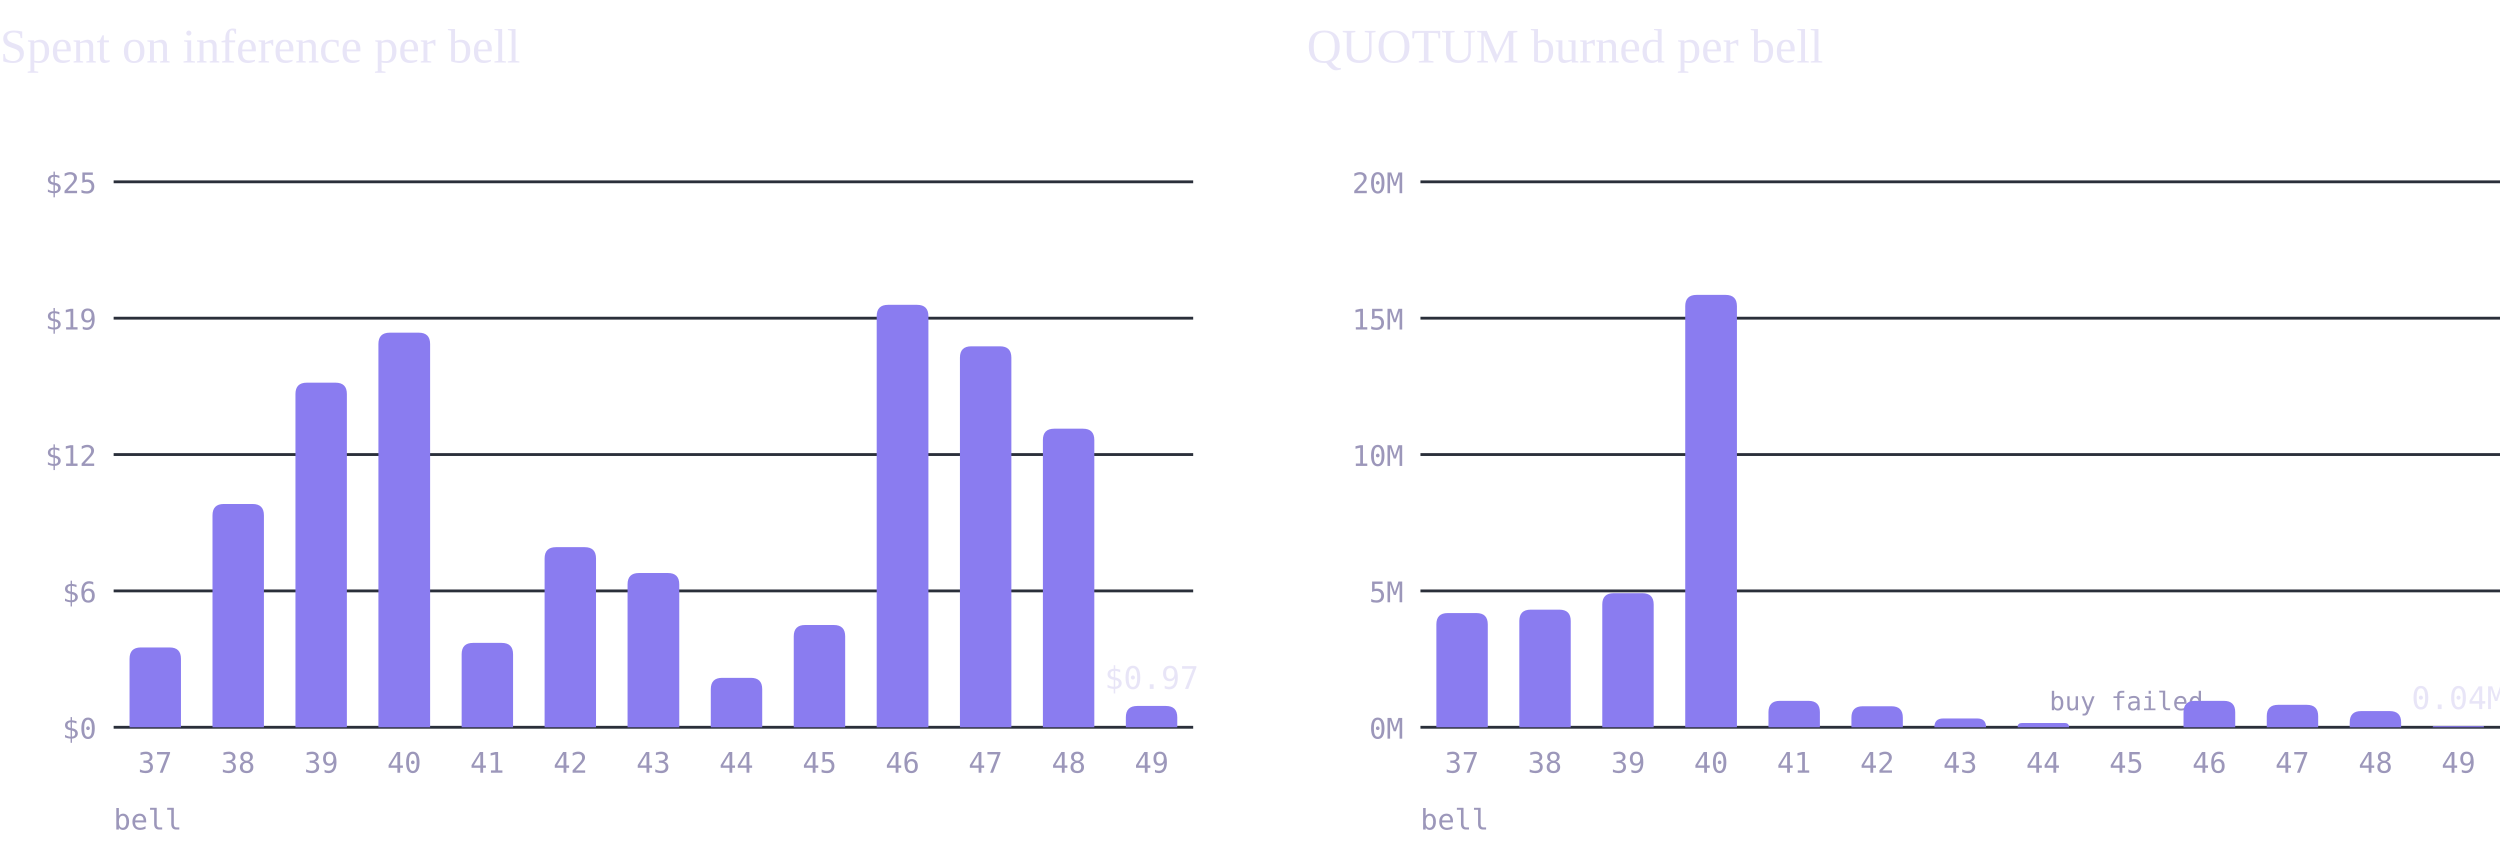
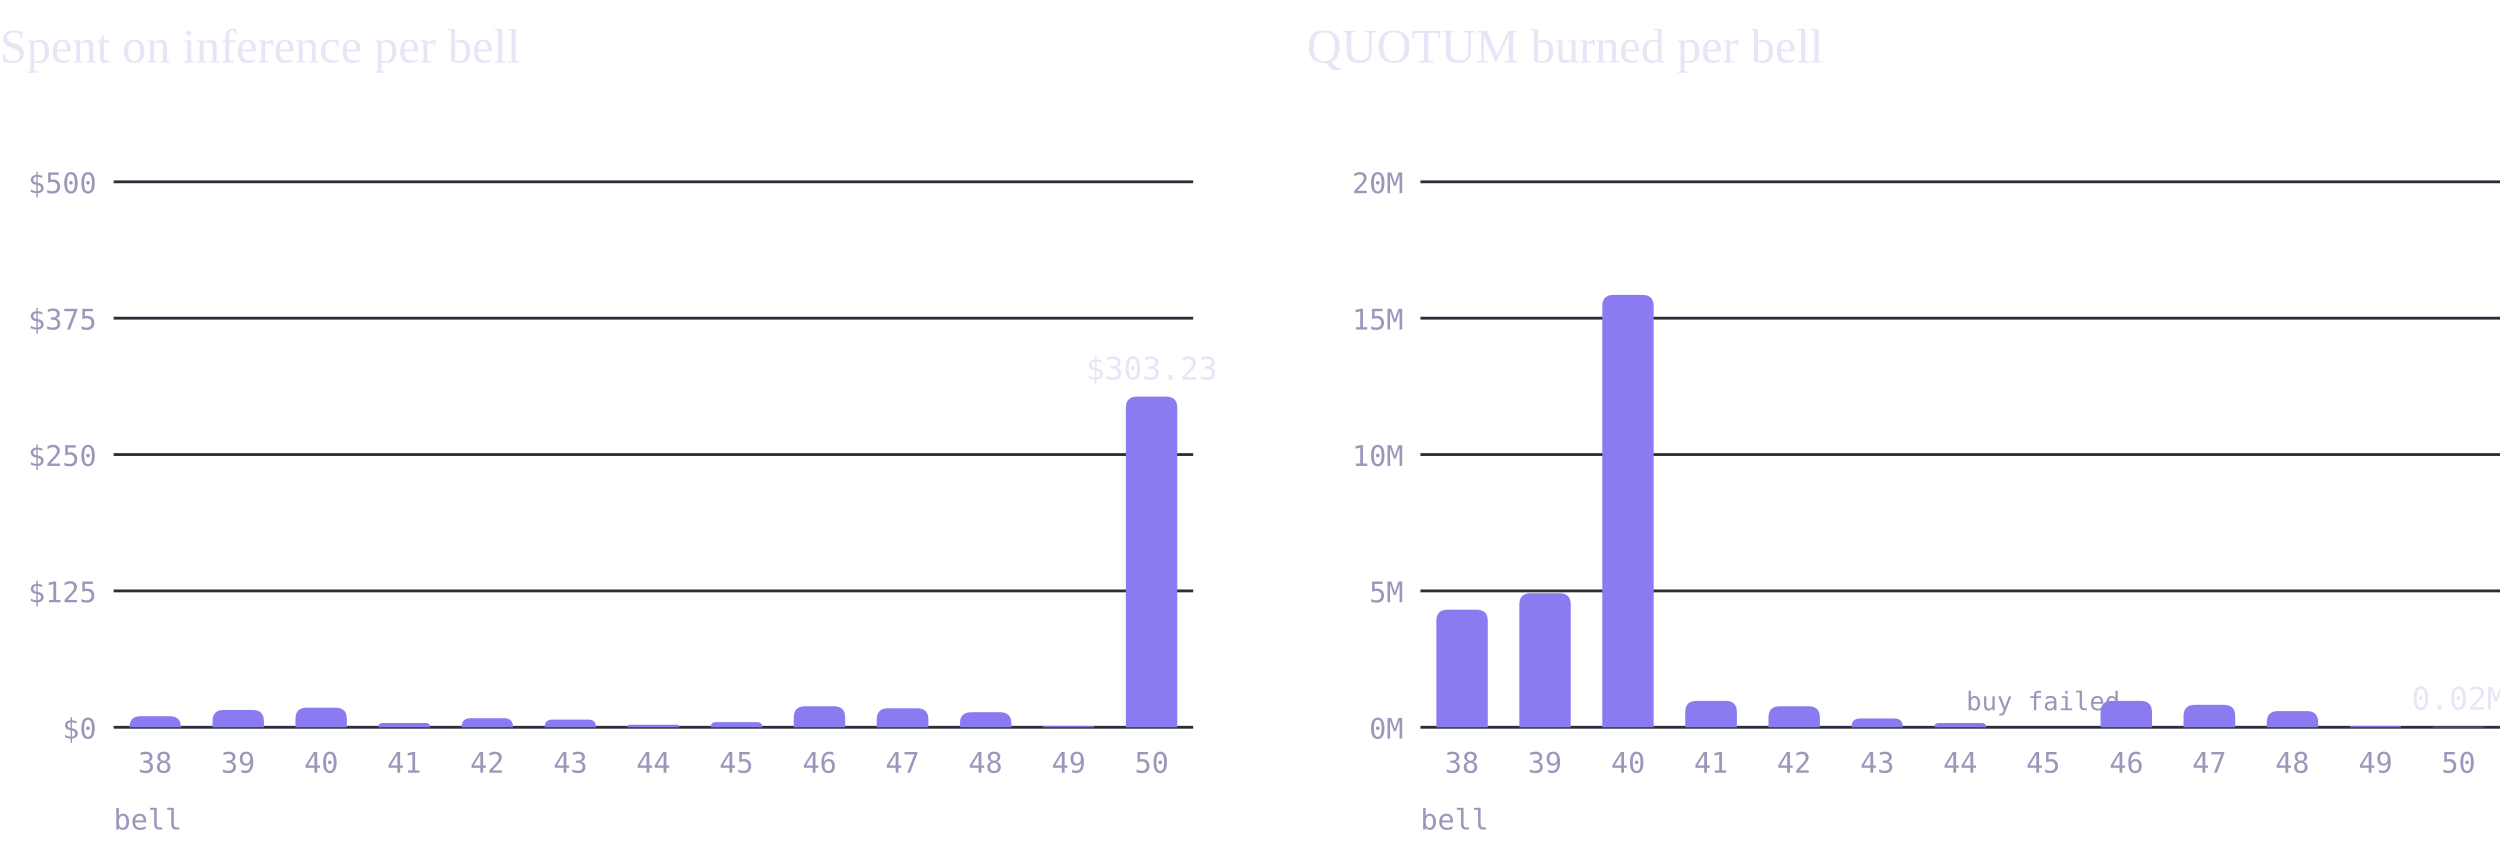
- <svg xmlns="http://www.w3.org/2000/svg" viewBox="0 0 880 300" width="880" height="300" role="img" aria-label="quotum bells 1 to 49: inference spent and QUOTUM burned per bell">
+ <svg xmlns="http://www.w3.org/2000/svg" viewBox="0 0 880 300" width="880" height="300" role="img" aria-label="quotum bells 1 to 50: inference spent and QUOTUM burned per bell">
  <text x="0" y="22" font-family="Georgia,'Times New Roman',serif" font-size="17" fill="#e8e5f7">Spent on inference per bell</text>
  <line x1="40" x2="420" y1="256.0" y2="256.0" stroke="#2a2f3a" stroke-width="1" />
  <text x="34" y="260.0" text-anchor="end" font-family="ui-monospace,SFMono-Regular,Menlo,monospace" font-size="10" fill="#9c97ba">$0</text>
  <line x1="40" x2="420" y1="208.0" y2="208.0" stroke="#2a2f3a" stroke-width="1" />
-   <text x="34" y="212.0" text-anchor="end" font-family="ui-monospace,SFMono-Regular,Menlo,monospace" font-size="10" fill="#9c97ba">$6</text>
+   <text x="34" y="212.0" text-anchor="end" font-family="ui-monospace,SFMono-Regular,Menlo,monospace" font-size="10" fill="#9c97ba">$125</text>
  <line x1="40" x2="420" y1="160.0" y2="160.0" stroke="#2a2f3a" stroke-width="1" />
-   <text x="34" y="164.0" text-anchor="end" font-family="ui-monospace,SFMono-Regular,Menlo,monospace" font-size="10" fill="#9c97ba">$12</text>
+   <text x="34" y="164.0" text-anchor="end" font-family="ui-monospace,SFMono-Regular,Menlo,monospace" font-size="10" fill="#9c97ba">$250</text>
  <line x1="40" x2="420" y1="112.0" y2="112.0" stroke="#2a2f3a" stroke-width="1" />
-   <text x="34" y="116.0" text-anchor="end" font-family="ui-monospace,SFMono-Regular,Menlo,monospace" font-size="10" fill="#9c97ba">$19</text>
+   <text x="34" y="116.0" text-anchor="end" font-family="ui-monospace,SFMono-Regular,Menlo,monospace" font-size="10" fill="#9c97ba">$375</text>
  <line x1="40" x2="420" y1="64.0" y2="64.0" stroke="#2a2f3a" stroke-width="1" />
-   <text x="34" y="68.0" text-anchor="end" font-family="ui-monospace,SFMono-Regular,Menlo,monospace" font-size="10" fill="#9c97ba">$25</text>
-   <path d="M45.6,256.0 V231.9 Q45.6,227.9 49.6,227.9 H59.7 Q63.7,227.9 63.7,231.9 V256.0 Z" fill="#8a7cf0" />
-   <text x="54.6" y="272" text-anchor="middle" font-family="ui-monospace,SFMono-Regular,Menlo,monospace" font-size="10" fill="#9c97ba">37</text>
-   <path d="M74.8,256.0 V181.4 Q74.8,177.4 78.8,177.4 H88.9 Q92.9,177.4 92.9,181.4 V256.0 Z" fill="#8a7cf0" />
-   <text x="83.8" y="272" text-anchor="middle" font-family="ui-monospace,SFMono-Regular,Menlo,monospace" font-size="10" fill="#9c97ba">38</text>
-   <path d="M104.0,256.0 V138.7 Q104.0,134.7 108.0,134.7 H118.1 Q122.1,134.7 122.1,138.7 V256.0 Z" fill="#8a7cf0" />
-   <text x="113.1" y="272" text-anchor="middle" font-family="ui-monospace,SFMono-Regular,Menlo,monospace" font-size="10" fill="#9c97ba">39</text>
-   <path d="M133.2,256.0 V121.1 Q133.2,117.1 137.2,117.1 H147.4 Q151.4,117.1 151.4,121.1 V256.0 Z" fill="#8a7cf0" />
-   <text x="142.3" y="272" text-anchor="middle" font-family="ui-monospace,SFMono-Regular,Menlo,monospace" font-size="10" fill="#9c97ba">40</text>
-   <path d="M162.5,256.0 V230.3 Q162.5,226.3 166.5,226.3 H176.6 Q180.6,226.3 180.6,230.3 V256.0 Z" fill="#8a7cf0" />
-   <text x="171.5" y="272" text-anchor="middle" font-family="ui-monospace,SFMono-Regular,Menlo,monospace" font-size="10" fill="#9c97ba">41</text>
-   <path d="M191.7,256.0 V196.6 Q191.7,192.6 195.7,192.6 H205.8 Q209.8,192.6 209.8,196.6 V256.0 Z" fill="#8a7cf0" />
-   <text x="200.8" y="272" text-anchor="middle" font-family="ui-monospace,SFMono-Regular,Menlo,monospace" font-size="10" fill="#9c97ba">42</text>
-   <path d="M220.9,256.0 V205.7 Q220.9,201.7 224.9,201.7 H235.1 Q239.1,201.7 239.1,205.7 V256.0 Z" fill="#8a7cf0" />
-   <text x="230.0" y="272" text-anchor="middle" font-family="ui-monospace,SFMono-Regular,Menlo,monospace" font-size="10" fill="#9c97ba">43</text>
-   <path d="M250.2,256.0 V242.6 Q250.2,238.6 254.2,238.6 H264.3 Q268.3,238.6 268.3,242.6 V256.0 Z" fill="#8a7cf0" />
-   <text x="259.2" y="272" text-anchor="middle" font-family="ui-monospace,SFMono-Regular,Menlo,monospace" font-size="10" fill="#9c97ba">44</text>
-   <path d="M279.4,256.0 V224.0 Q279.4,220.0 283.4,220.0 H293.5 Q297.5,220.0 297.5,224.0 V256.0 Z" fill="#8a7cf0" />
-   <text x="288.5" y="272" text-anchor="middle" font-family="ui-monospace,SFMono-Regular,Menlo,monospace" font-size="10" fill="#9c97ba">45</text>
-   <path d="M308.6,256.0 V111.3 Q308.6,107.3 312.6,107.3 H322.8 Q326.8,107.3 326.8,111.3 V256.0 Z" fill="#8a7cf0" />
-   <text x="317.7" y="272" text-anchor="middle" font-family="ui-monospace,SFMono-Regular,Menlo,monospace" font-size="10" fill="#9c97ba">46</text>
-   <path d="M337.9,256.0 V125.9 Q337.9,121.9 341.9,121.9 H352.0 Q356.0,121.9 356.0,125.9 V256.0 Z" fill="#8a7cf0" />
-   <text x="346.9" y="272" text-anchor="middle" font-family="ui-monospace,SFMono-Regular,Menlo,monospace" font-size="10" fill="#9c97ba">47</text>
-   <path d="M367.1,256.0 V154.9 Q367.1,150.9 371.1,150.9 H381.2 Q385.2,150.9 385.2,154.9 V256.0 Z" fill="#8a7cf0" />
-   <text x="376.2" y="272" text-anchor="middle" font-family="ui-monospace,SFMono-Regular,Menlo,monospace" font-size="10" fill="#9c97ba">48</text>
-   <path d="M396.3,256.0 V252.5 Q396.3,248.5 400.3,248.5 H410.4 Q414.4,248.5 414.4,252.5 V256.0 Z" fill="#8a7cf0" />
-   <text x="405.4" y="272" text-anchor="middle" font-family="ui-monospace,SFMono-Regular,Menlo,monospace" font-size="10" fill="#9c97ba">49</text>
-   <text x="405.4" y="242.5" text-anchor="middle" font-family="ui-monospace,SFMono-Regular,Menlo,monospace" font-size="11" fill="#e8e5f7">$0.97</text>
+   <text x="34" y="68.0" text-anchor="end" font-family="ui-monospace,SFMono-Regular,Menlo,monospace" font-size="10" fill="#9c97ba">$500</text>
+   <path d="M45.6,256.0 V256.0 Q45.6,252.1 49.5,252.1 H59.7 Q63.7,252.1 63.7,256.0 V256.0 Z" fill="#8a7cf0" />
+   <text x="54.6" y="272" text-anchor="middle" font-family="ui-monospace,SFMono-Regular,Menlo,monospace" font-size="10" fill="#9c97ba">38</text>
+   <path d="M74.8,256.0 V253.9 Q74.8,249.9 78.8,249.9 H88.9 Q92.9,249.9 92.9,253.9 V256.0 Z" fill="#8a7cf0" />
+   <text x="83.8" y="272" text-anchor="middle" font-family="ui-monospace,SFMono-Regular,Menlo,monospace" font-size="10" fill="#9c97ba">39</text>
+   <path d="M104.0,256.0 V253.1 Q104.0,249.1 108.0,249.1 H118.1 Q122.1,249.1 122.1,253.1 V256.0 Z" fill="#8a7cf0" />
+   <text x="113.1" y="272" text-anchor="middle" font-family="ui-monospace,SFMono-Regular,Menlo,monospace" font-size="10" fill="#9c97ba">40</text>
+   <path d="M133.2,256.0 V256.0 Q133.2,254.5 134.7,254.5 H149.9 Q151.4,254.5 151.4,256.0 V256.0 Z" fill="#8a7cf0" />
+   <text x="142.3" y="272" text-anchor="middle" font-family="ui-monospace,SFMono-Regular,Menlo,monospace" font-size="10" fill="#9c97ba">41</text>
+   <path d="M162.5,256.0 V256.0 Q162.5,252.8 165.6,252.8 H177.4 Q180.6,252.8 180.6,256.0 V256.0 Z" fill="#8a7cf0" />
+   <text x="171.5" y="272" text-anchor="middle" font-family="ui-monospace,SFMono-Regular,Menlo,monospace" font-size="10" fill="#9c97ba">42</text>
+   <path d="M191.7,256.0 V256.0 Q191.7,253.3 194.4,253.3 H207.1 Q209.8,253.3 209.8,256.0 V256.0 Z" fill="#8a7cf0" />
+   <text x="200.8" y="272" text-anchor="middle" font-family="ui-monospace,SFMono-Regular,Menlo,monospace" font-size="10" fill="#9c97ba">43</text>
+   <path d="M220.9,256.0 V256.0 Q220.9,255.1 221.8,255.1 H238.2 Q239.1,255.1 239.1,256.0 V256.0 Z" fill="#8a7cf0" />
+   <text x="230.0" y="272" text-anchor="middle" font-family="ui-monospace,SFMono-Regular,Menlo,monospace" font-size="10" fill="#9c97ba">44</text>
+   <path d="M250.2,256.0 V256.0 Q250.2,254.2 252.0,254.2 H266.5 Q268.3,254.2 268.3,256.0 V256.0 Z" fill="#8a7cf0" />
+   <text x="259.2" y="272" text-anchor="middle" font-family="ui-monospace,SFMono-Regular,Menlo,monospace" font-size="10" fill="#9c97ba">45</text>
+   <path d="M279.4,256.0 V252.6 Q279.4,248.6 283.4,248.6 H293.5 Q297.5,248.6 297.5,252.6 V256.0 Z" fill="#8a7cf0" />
+   <text x="288.5" y="272" text-anchor="middle" font-family="ui-monospace,SFMono-Regular,Menlo,monospace" font-size="10" fill="#9c97ba">46</text>
+   <path d="M308.6,256.0 V253.3 Q308.6,249.3 312.6,249.3 H322.8 Q326.8,249.3 326.8,253.3 V256.0 Z" fill="#8a7cf0" />
+   <text x="317.7" y="272" text-anchor="middle" font-family="ui-monospace,SFMono-Regular,Menlo,monospace" font-size="10" fill="#9c97ba">47</text>
+   <path d="M337.9,256.0 V254.7 Q337.9,250.7 341.9,250.7 H352.0 Q356.0,250.7 356.0,254.7 V256.0 Z" fill="#8a7cf0" />
+   <text x="346.9" y="272" text-anchor="middle" font-family="ui-monospace,SFMono-Regular,Menlo,monospace" font-size="10" fill="#9c97ba">48</text>
+   <path d="M367.1,256.0 V256.0 Q367.1,255.6 367.5,255.6 H384.8 Q385.2,255.6 385.2,256.0 V256.0 Z" fill="#8a7cf0" />
+   <text x="376.2" y="272" text-anchor="middle" font-family="ui-monospace,SFMono-Regular,Menlo,monospace" font-size="10" fill="#9c97ba">49</text>
+   <path d="M396.3,256.0 V143.6 Q396.3,139.6 400.3,139.6 H410.4 Q414.4,139.6 414.4,143.6 V256.0 Z" fill="#8a7cf0" />
+   <text x="405.4" y="272" text-anchor="middle" font-family="ui-monospace,SFMono-Regular,Menlo,monospace" font-size="10" fill="#9c97ba">50</text>
+   <text x="405.4" y="133.6" text-anchor="middle" font-family="ui-monospace,SFMono-Regular,Menlo,monospace" font-size="11" fill="#e8e5f7">$303.23</text>
  <text x="40" y="292" font-family="ui-monospace,SFMono-Regular,Menlo,monospace" font-size="10" fill="#9c97ba">bell</text>
  <text x="460" y="22" font-family="Georgia,'Times New Roman',serif" font-size="17" fill="#e8e5f7">QUOTUM burned per bell</text>
  <line x1="500" x2="880" y1="256.0" y2="256.0" stroke="#2a2f3a" stroke-width="1" />
  <text x="494" y="260.0" text-anchor="end" font-family="ui-monospace,SFMono-Regular,Menlo,monospace" font-size="10" fill="#9c97ba">0M</text>
  <line x1="500" x2="880" y1="208.0" y2="208.0" stroke="#2a2f3a" stroke-width="1" />
  <text x="494" y="212.0" text-anchor="end" font-family="ui-monospace,SFMono-Regular,Menlo,monospace" font-size="10" fill="#9c97ba">5M</text>
  <line x1="500" x2="880" y1="160.0" y2="160.0" stroke="#2a2f3a" stroke-width="1" />
  <text x="494" y="164.0" text-anchor="end" font-family="ui-monospace,SFMono-Regular,Menlo,monospace" font-size="10" fill="#9c97ba">10M</text>
  <line x1="500" x2="880" y1="112.0" y2="112.0" stroke="#2a2f3a" stroke-width="1" />
  <text x="494" y="116.0" text-anchor="end" font-family="ui-monospace,SFMono-Regular,Menlo,monospace" font-size="10" fill="#9c97ba">15M</text>
  <line x1="500" x2="880" y1="64.0" y2="64.0" stroke="#2a2f3a" stroke-width="1" />
  <text x="494" y="68.0" text-anchor="end" font-family="ui-monospace,SFMono-Regular,Menlo,monospace" font-size="10" fill="#9c97ba">20M</text>
-   <path d="M505.6,256.0 V219.8 Q505.6,215.8 509.6,215.8 H519.7 Q523.7,215.8 523.7,219.8 V256.0 Z" fill="#8a7cf0" />
-   <text x="514.6" y="272" text-anchor="middle" font-family="ui-monospace,SFMono-Regular,Menlo,monospace" font-size="10" fill="#9c97ba">37</text>
-   <path d="M534.8,256.0 V218.6 Q534.8,214.6 538.8,214.6 H548.9 Q552.9,214.6 552.9,218.6 V256.0 Z" fill="#8a7cf0" />
-   <text x="543.8" y="272" text-anchor="middle" font-family="ui-monospace,SFMono-Regular,Menlo,monospace" font-size="10" fill="#9c97ba">38</text>
-   <path d="M564.0,256.0 V212.8 Q564.0,208.8 568.0,208.8 H578.1 Q582.1,208.8 582.1,212.8 V256.0 Z" fill="#8a7cf0" />
-   <text x="573.1" y="272" text-anchor="middle" font-family="ui-monospace,SFMono-Regular,Menlo,monospace" font-size="10" fill="#9c97ba">39</text>
-   <path d="M593.2,256.0 V107.8 Q593.2,103.8 597.2,103.8 H607.4 Q611.4,103.8 611.4,107.8 V256.0 Z" fill="#8a7cf0" />
-   <text x="602.3" y="272" text-anchor="middle" font-family="ui-monospace,SFMono-Regular,Menlo,monospace" font-size="10" fill="#9c97ba">40</text>
-   <path d="M622.5,256.0 V250.7 Q622.5,246.7 626.5,246.7 H636.6 Q640.6,246.7 640.6,250.7 V256.0 Z" fill="#8a7cf0" />
-   <text x="631.5" y="272" text-anchor="middle" font-family="ui-monospace,SFMono-Regular,Menlo,monospace" font-size="10" fill="#9c97ba">41</text>
-   <path d="M651.7,256.0 V252.6 Q651.7,248.6 655.7,248.6 H665.8 Q669.8,248.6 669.8,252.6 V256.0 Z" fill="#8a7cf0" />
-   <text x="660.8" y="272" text-anchor="middle" font-family="ui-monospace,SFMono-Regular,Menlo,monospace" font-size="10" fill="#9c97ba">42</text>
-   <path d="M680.9,256.0 V256.0 Q680.9,252.9 684.0,252.9 H696.0 Q699.1,252.9 699.1,256.0 V256.0 Z" fill="#8a7cf0" />
-   <text x="690.0" y="272" text-anchor="middle" font-family="ui-monospace,SFMono-Regular,Menlo,monospace" font-size="10" fill="#9c97ba">43</text>
-   <path d="M710.2,256.0 V256.0 Q710.2,254.5 711.7,254.5 H726.8 Q728.3,254.5 728.3,256.0 V256.0 Z" fill="#8a7cf0" />
-   <text x="719.2" y="272" text-anchor="middle" font-family="ui-monospace,SFMono-Regular,Menlo,monospace" font-size="10" fill="#9c97ba">44</text>
-   <text x="748.5" y="272" text-anchor="middle" font-family="ui-monospace,SFMono-Regular,Menlo,monospace" font-size="10" fill="#9c97ba">45</text>
-   <text x="748.5" y="250" text-anchor="middle" font-family="ui-monospace,SFMono-Regular,Menlo,monospace" font-size="9" fill="#9c97ba">buy failed</text>
-   <path d="M768.6,256.0 V250.7 Q768.6,246.7 772.6,246.7 H782.8 Q786.8,246.7 786.8,250.7 V256.0 Z" fill="#8a7cf0" />
-   <text x="777.7" y="272" text-anchor="middle" font-family="ui-monospace,SFMono-Regular,Menlo,monospace" font-size="10" fill="#9c97ba">46</text>
-   <path d="M797.9,256.0 V252.1 Q797.9,248.1 801.9,248.1 H812.0 Q816.0,248.1 816.0,252.1 V256.0 Z" fill="#8a7cf0" />
-   <text x="806.9" y="272" text-anchor="middle" font-family="ui-monospace,SFMono-Regular,Menlo,monospace" font-size="10" fill="#9c97ba">47</text>
-   <path d="M827.1,256.0 V254.3 Q827.1,250.3 831.1,250.3 H841.2 Q845.2,250.3 845.2,254.3 V256.0 Z" fill="#8a7cf0" />
-   <text x="836.2" y="272" text-anchor="middle" font-family="ui-monospace,SFMono-Regular,Menlo,monospace" font-size="10" fill="#9c97ba">48</text>
-   <path d="M856.3,256.0 V256.0 Q856.3,255.6 856.7,255.6 H874.1 Q874.4,255.6 874.4,256.0 V256.0 Z" fill="#8a7cf0" />
-   <text x="865.4" y="272" text-anchor="middle" font-family="ui-monospace,SFMono-Regular,Menlo,monospace" font-size="10" fill="#9c97ba">49</text>
-   <text x="865.4" y="249.6" text-anchor="middle" font-family="ui-monospace,SFMono-Regular,Menlo,monospace" font-size="11" fill="#e8e5f7">0.04M</text>
+   <path d="M505.6,256.0 V218.6 Q505.6,214.6 509.6,214.6 H519.7 Q523.7,214.6 523.7,218.6 V256.0 Z" fill="#8a7cf0" />
+   <text x="514.6" y="272" text-anchor="middle" font-family="ui-monospace,SFMono-Regular,Menlo,monospace" font-size="10" fill="#9c97ba">38</text>
+   <path d="M534.8,256.0 V212.8 Q534.8,208.8 538.8,208.8 H548.9 Q552.9,208.8 552.9,212.8 V256.0 Z" fill="#8a7cf0" />
+   <text x="543.8" y="272" text-anchor="middle" font-family="ui-monospace,SFMono-Regular,Menlo,monospace" font-size="10" fill="#9c97ba">39</text>
+   <path d="M564.0,256.0 V107.8 Q564.0,103.8 568.0,103.8 H578.1 Q582.1,103.8 582.1,107.8 V256.0 Z" fill="#8a7cf0" />
+   <text x="573.1" y="272" text-anchor="middle" font-family="ui-monospace,SFMono-Regular,Menlo,monospace" font-size="10" fill="#9c97ba">40</text>
+   <path d="M593.2,256.0 V250.7 Q593.2,246.7 597.2,246.7 H607.4 Q611.4,246.7 611.4,250.7 V256.0 Z" fill="#8a7cf0" />
+   <text x="602.3" y="272" text-anchor="middle" font-family="ui-monospace,SFMono-Regular,Menlo,monospace" font-size="10" fill="#9c97ba">41</text>
+   <path d="M622.5,256.0 V252.6 Q622.5,248.6 626.5,248.6 H636.6 Q640.6,248.6 640.6,252.6 V256.0 Z" fill="#8a7cf0" />
+   <text x="631.5" y="272" text-anchor="middle" font-family="ui-monospace,SFMono-Regular,Menlo,monospace" font-size="10" fill="#9c97ba">42</text>
+   <path d="M651.7,256.0 V256.0 Q651.7,252.9 654.8,252.9 H666.8 Q669.8,252.9 669.8,256.0 V256.0 Z" fill="#8a7cf0" />
+   <text x="660.8" y="272" text-anchor="middle" font-family="ui-monospace,SFMono-Regular,Menlo,monospace" font-size="10" fill="#9c97ba">43</text>
+   <path d="M680.9,256.0 V256.0 Q680.9,254.5 682.4,254.5 H697.6 Q699.1,254.5 699.1,256.0 V256.0 Z" fill="#8a7cf0" />
+   <text x="690.0" y="272" text-anchor="middle" font-family="ui-monospace,SFMono-Regular,Menlo,monospace" font-size="10" fill="#9c97ba">44</text>
+   <text x="719.2" y="272" text-anchor="middle" font-family="ui-monospace,SFMono-Regular,Menlo,monospace" font-size="10" fill="#9c97ba">45</text>
+   <text x="719.2" y="250" text-anchor="middle" font-family="ui-monospace,SFMono-Regular,Menlo,monospace" font-size="9" fill="#9c97ba">buy failed</text>
+   <path d="M739.4,256.0 V250.7 Q739.4,246.7 743.4,246.7 H753.5 Q757.5,246.7 757.5,250.7 V256.0 Z" fill="#8a7cf0" />
+   <text x="748.5" y="272" text-anchor="middle" font-family="ui-monospace,SFMono-Regular,Menlo,monospace" font-size="10" fill="#9c97ba">46</text>
+   <path d="M768.6,256.0 V252.1 Q768.6,248.1 772.6,248.1 H782.8 Q786.8,248.1 786.8,252.1 V256.0 Z" fill="#8a7cf0" />
+   <text x="777.7" y="272" text-anchor="middle" font-family="ui-monospace,SFMono-Regular,Menlo,monospace" font-size="10" fill="#9c97ba">47</text>
+   <path d="M797.9,256.0 V254.3 Q797.9,250.3 801.9,250.3 H812.0 Q816.0,250.3 816.0,254.3 V256.0 Z" fill="#8a7cf0" />
+   <text x="806.9" y="272" text-anchor="middle" font-family="ui-monospace,SFMono-Regular,Menlo,monospace" font-size="10" fill="#9c97ba">48</text>
+   <path d="M827.1,256.0 V256.0 Q827.1,255.6 827.5,255.6 H844.9 Q845.2,255.6 845.2,256.0 V256.0 Z" fill="#8a7cf0" />
+   <text x="836.2" y="272" text-anchor="middle" font-family="ui-monospace,SFMono-Regular,Menlo,monospace" font-size="10" fill="#9c97ba">49</text>
+   <path d="M856.3,256.0 V256.0 Q856.3,255.8 856.5,255.8 H874.2 Q874.4,255.8 874.4,256.0 V256.0 Z" fill="#8a7cf0" />
+   <text x="865.4" y="272" text-anchor="middle" font-family="ui-monospace,SFMono-Regular,Menlo,monospace" font-size="10" fill="#9c97ba">50</text>
+   <text x="865.4" y="249.8" text-anchor="middle" font-family="ui-monospace,SFMono-Regular,Menlo,monospace" font-size="11" fill="#e8e5f7">0.02M</text>
  <text x="500" y="292" font-family="ui-monospace,SFMono-Regular,Menlo,monospace" font-size="10" fill="#9c97ba">bell</text>
</svg>
